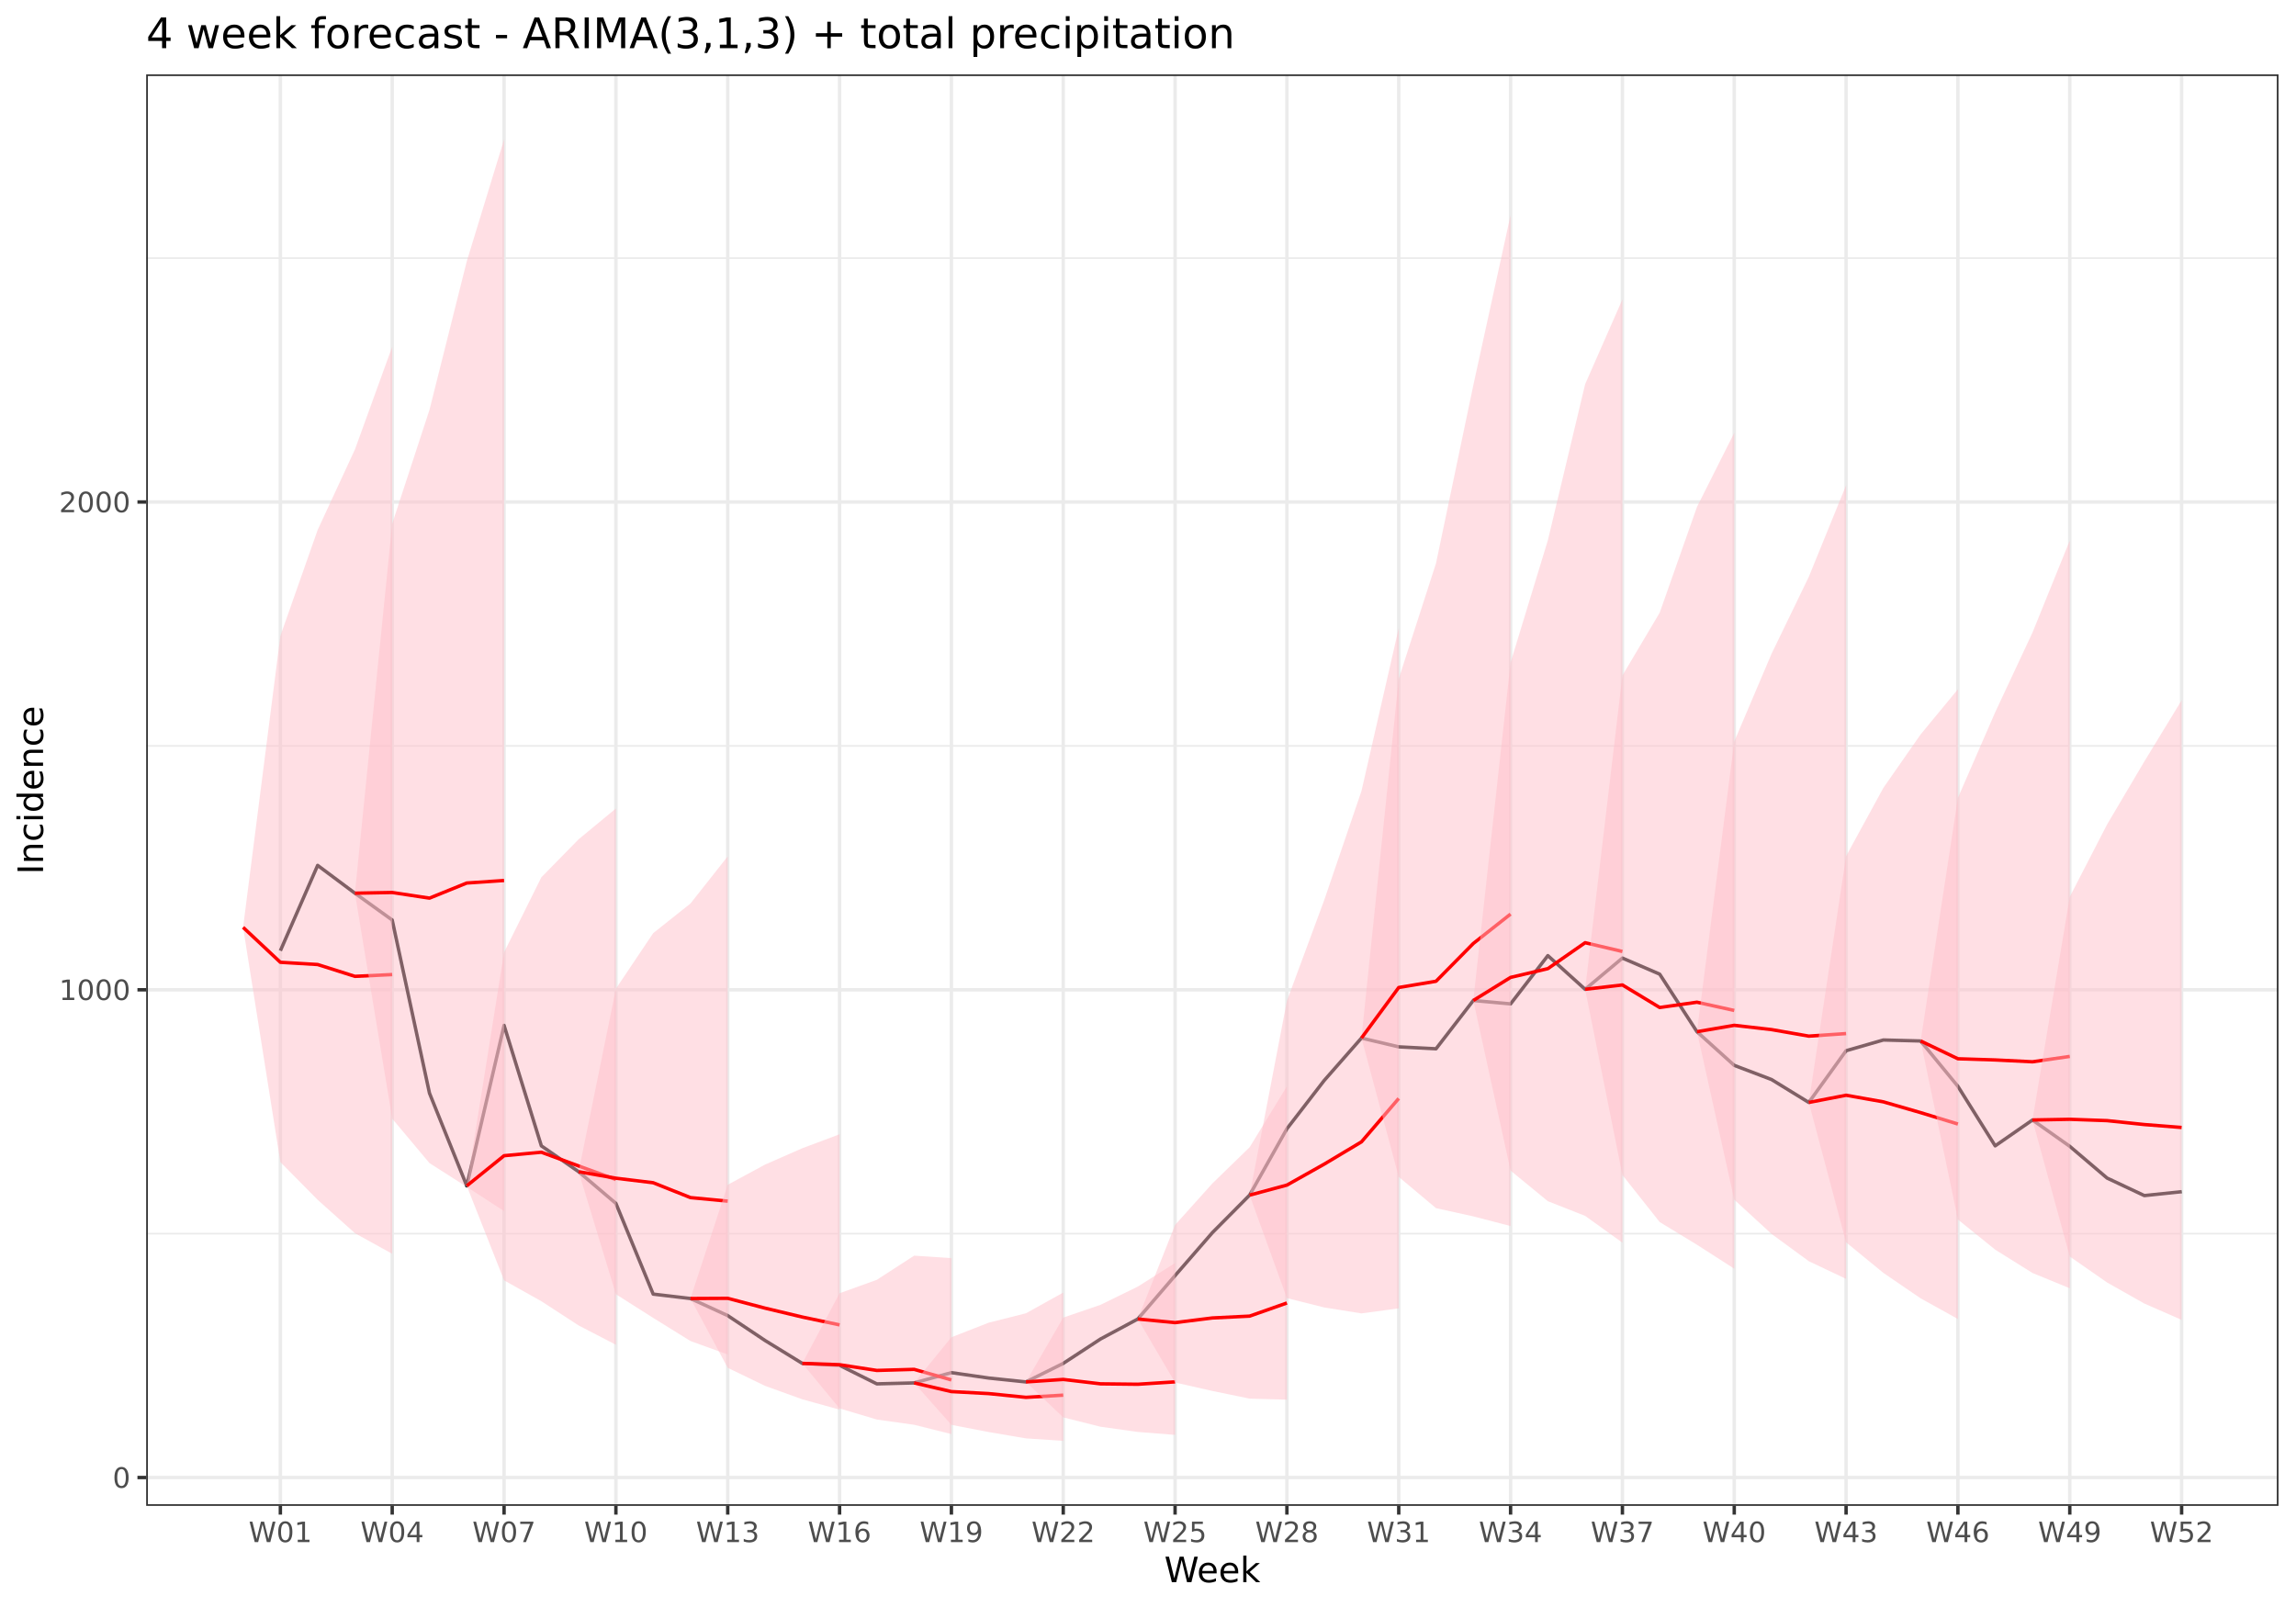
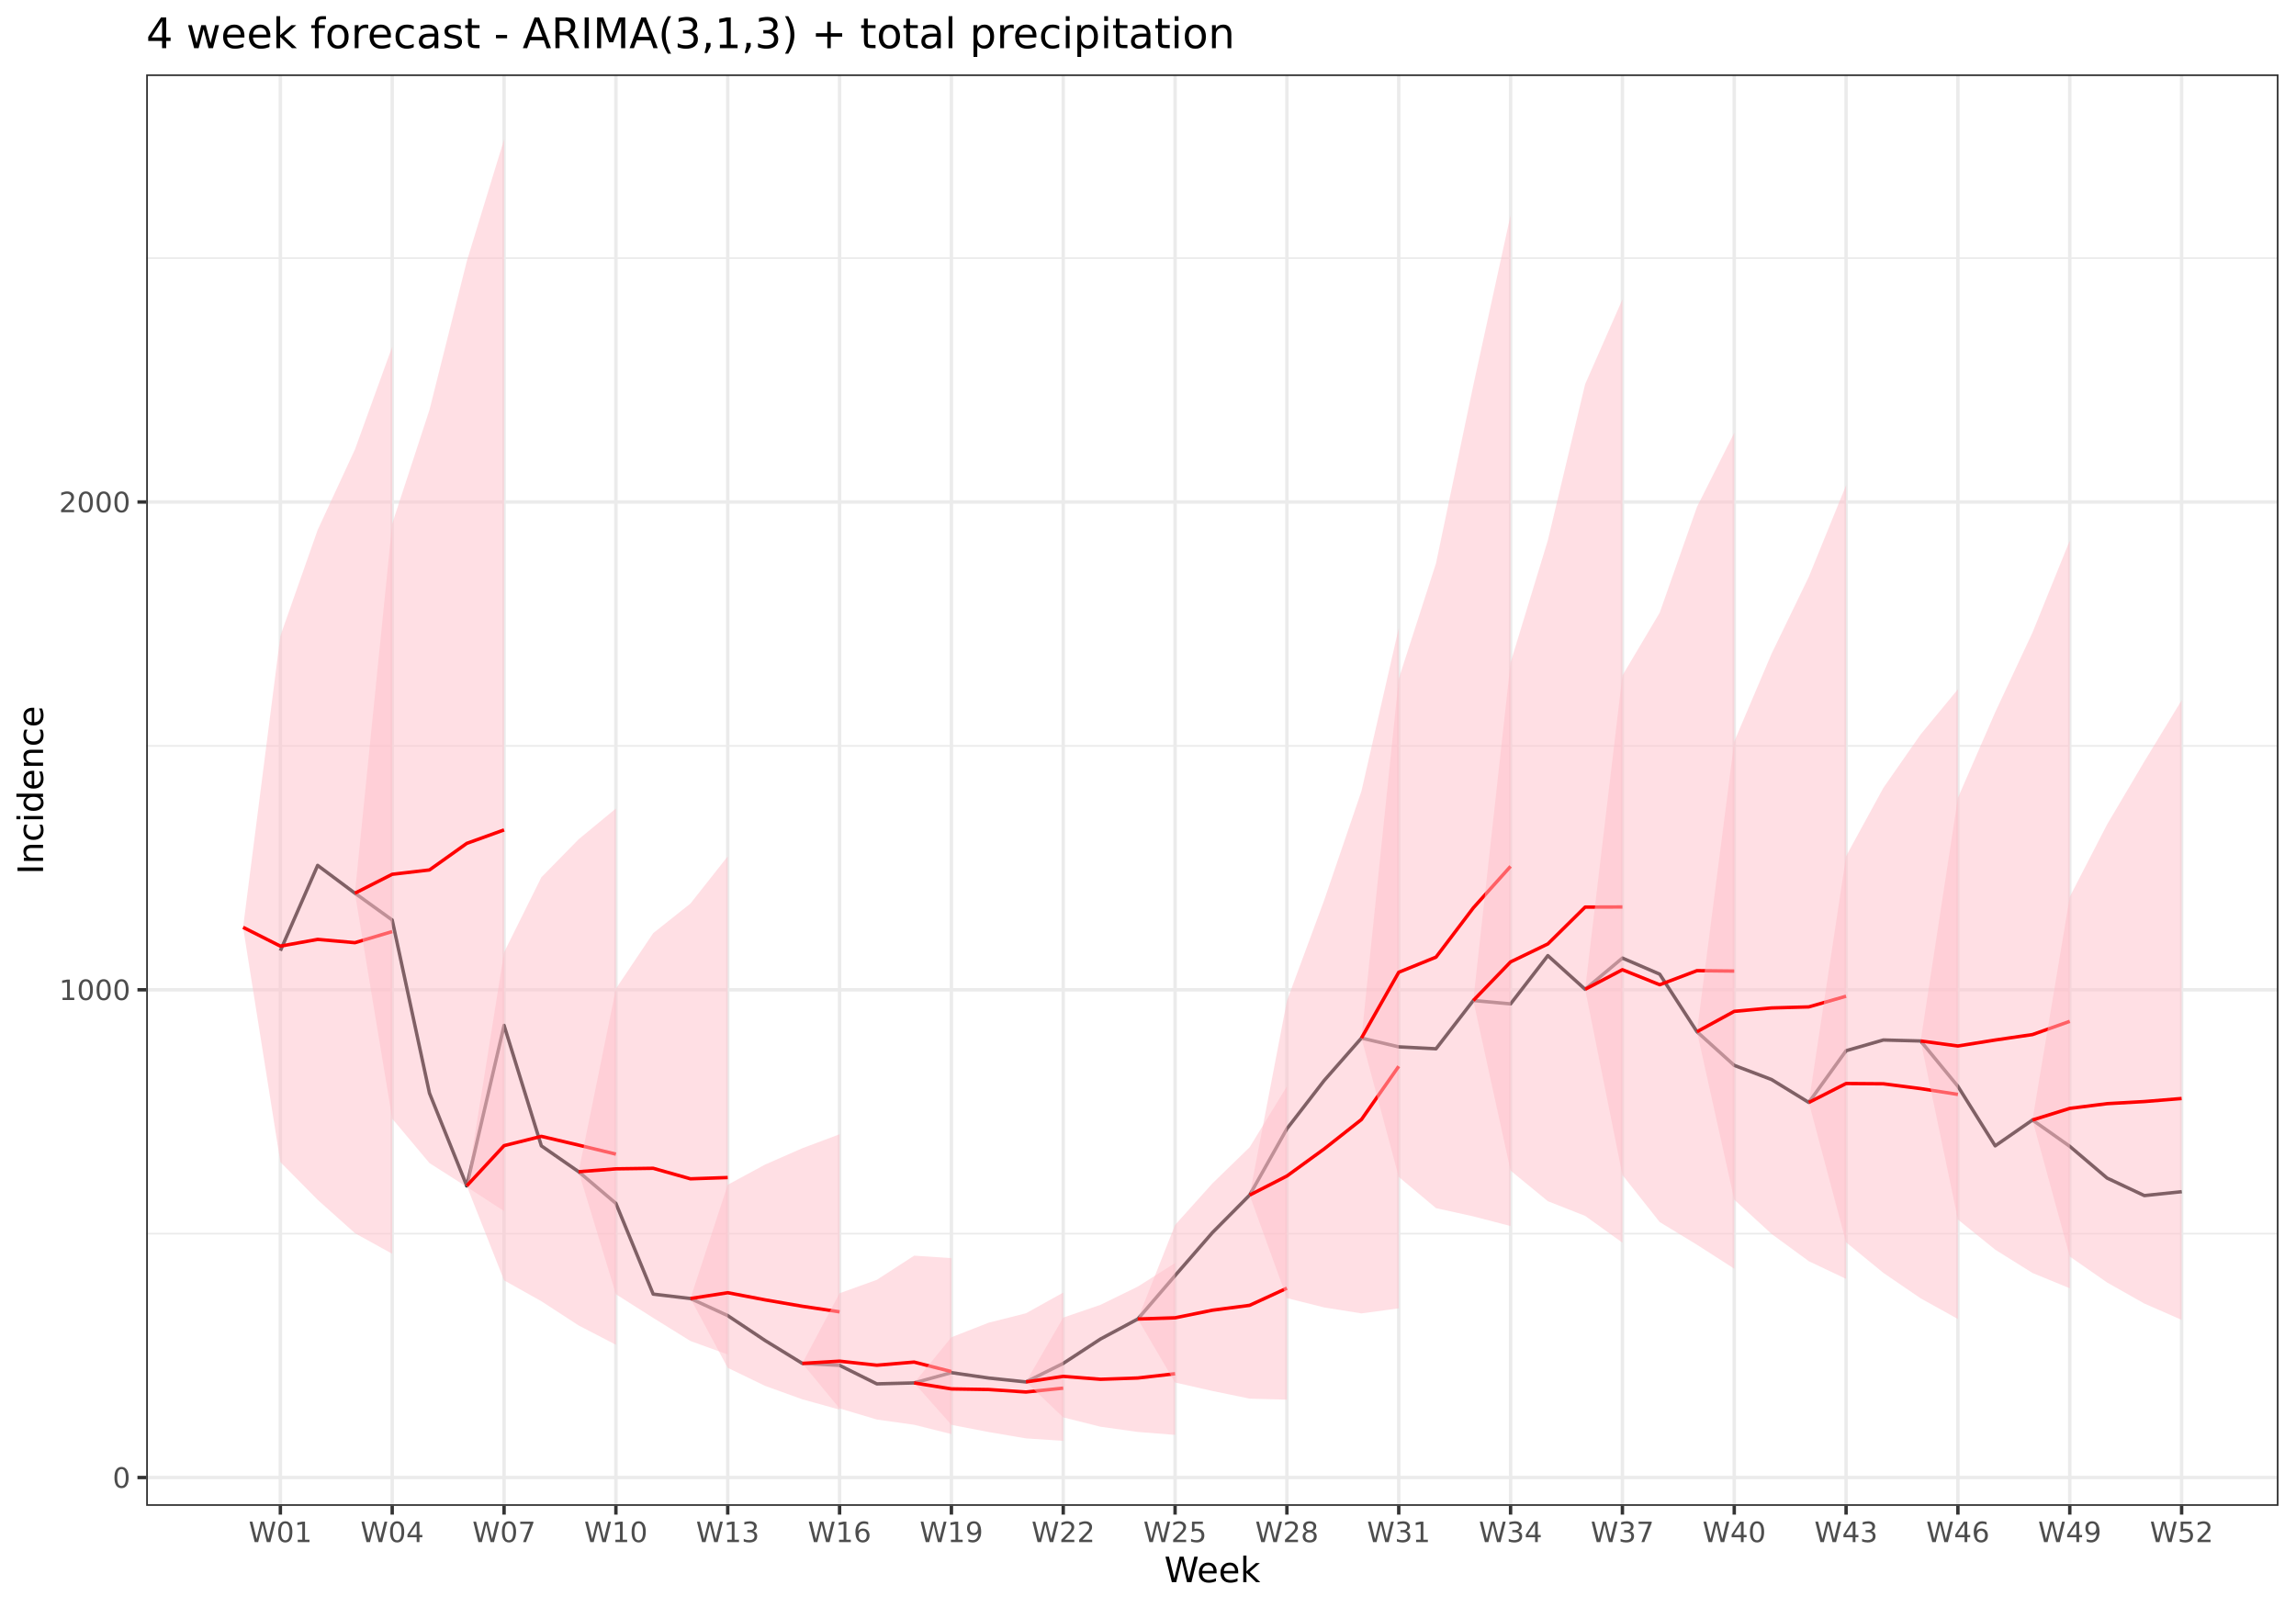
<svg xmlns="http://www.w3.org/2000/svg" class="svglite" width="720.00pt" height="504.00pt" viewBox="0 0 720.00 504.00">
  <defs>
    <style type="text/css">
    .svglite line, .svglite polyline, .svglite polygon, .svglite path, .svglite rect, .svglite circle {
      fill: none;
      stroke: #000000;
      stroke-linecap: round;
      stroke-linejoin: round;
      stroke-miterlimit: 10.00;
    }
    .svglite text {
      white-space: pre;
    }
  </style>
  </defs>
  <rect width="100%" height="100%" style="stroke: none; fill: #FFFFFF;" />
  <defs>
    <clipPath id="cpMC4wMHw3MjAuMDB8MC4wMHw1MDQuMDA=">
      <rect x="0.00" y="0.00" width="720.00" height="504.00" />
    </clipPath>
  </defs>
  <g clip-path="url(#cpMC4wMHw3MjAuMDB8MC4wMHw1MDQuMDA=)">
    <rect x="0.00" y="-0" width="720.00" height="504.00" style="stroke-width: 1.07; stroke: #FFFFFF; fill: #FFFFFF;" />
  </g>
  <defs>
    <clipPath id="cpNDUuODR8NzE0LjUyfDIzLjMyfDQ3Mi4yOQ==">
      <rect x="45.84" y="23.32" width="668.68" height="448.97" />
    </clipPath>
  </defs>
  <g clip-path="url(#cpNDUuODR8NzE0LjUyfDIzLjMyfDQ3Mi4yOQ==)">
    <rect x="45.84" y="23.32" width="668.68" height="448.97" style="stroke-width: 1.07; stroke: none; fill: #FFFFFF;" />
    <polyline points="45.84,386.91 714.52,386.91 " style="stroke-width: 0.53; stroke: #EBEBEB; stroke-linecap: butt;" />
    <polyline points="45.84,233.93 714.52,233.93 " style="stroke-width: 0.53; stroke: #EBEBEB; stroke-linecap: butt;" />
    <polyline points="45.84,80.96 714.52,80.96 " style="stroke-width: 0.53; stroke: #EBEBEB; stroke-linecap: butt;" />
    <polyline points="45.84,463.39 714.52,463.39 " style="stroke-width: 1.07; stroke: #EBEBEB; stroke-linecap: butt;" />
    <polyline points="45.84,310.42 714.52,310.42 " style="stroke-width: 1.07; stroke: #EBEBEB; stroke-linecap: butt;" />
    <polyline points="45.84,157.44 714.52,157.44 " style="stroke-width: 1.07; stroke: #EBEBEB; stroke-linecap: butt;" />
    <polyline points="87.92,472.29 87.92,23.32 " style="stroke-width: 1.07; stroke: #EBEBEB; stroke-linecap: butt;" />
    <polyline points="122.99,472.29 122.99,23.32 " style="stroke-width: 1.07; stroke: #EBEBEB; stroke-linecap: butt;" />
    <polyline points="158.07,472.29 158.07,23.32 " style="stroke-width: 1.07; stroke: #EBEBEB; stroke-linecap: butt;" />
    <polyline points="193.14,472.29 193.14,23.32 " style="stroke-width: 1.07; stroke: #EBEBEB; stroke-linecap: butt;" />
    <polyline points="228.21,472.29 228.21,23.32 " style="stroke-width: 1.07; stroke: #EBEBEB; stroke-linecap: butt;" />
    <polyline points="263.28,472.29 263.28,23.32 " style="stroke-width: 1.07; stroke: #EBEBEB; stroke-linecap: butt;" />
    <polyline points="298.35,472.29 298.35,23.32 " style="stroke-width: 1.07; stroke: #EBEBEB; stroke-linecap: butt;" />
    <polyline points="333.42,472.29 333.42,23.32 " style="stroke-width: 1.07; stroke: #EBEBEB; stroke-linecap: butt;" />
    <polyline points="368.49,472.29 368.49,23.32 " style="stroke-width: 1.07; stroke: #EBEBEB; stroke-linecap: butt;" />
    <polyline points="403.56,472.29 403.56,23.32 " style="stroke-width: 1.07; stroke: #EBEBEB; stroke-linecap: butt;" />
    <polyline points="438.63,472.29 438.63,23.32 " style="stroke-width: 1.07; stroke: #EBEBEB; stroke-linecap: butt;" />
    <polyline points="473.70,472.29 473.70,23.32 " style="stroke-width: 1.07; stroke: #EBEBEB; stroke-linecap: butt;" />
    <polyline points="508.77,472.29 508.77,23.32 " style="stroke-width: 1.07; stroke: #EBEBEB; stroke-linecap: butt;" />
    <polyline points="543.84,472.29 543.84,23.32 " style="stroke-width: 1.07; stroke: #EBEBEB; stroke-linecap: butt;" />
    <polyline points="578.91,472.29 578.91,23.32 " style="stroke-width: 1.07; stroke: #EBEBEB; stroke-linecap: butt;" />
    <polyline points="613.98,472.29 613.98,23.32 " style="stroke-width: 1.07; stroke: #EBEBEB; stroke-linecap: butt;" />
    <polyline points="649.06,472.29 649.06,23.32 " style="stroke-width: 1.07; stroke: #EBEBEB; stroke-linecap: butt;" />
    <polyline points="684.13,472.29 684.13,23.32 " style="stroke-width: 1.07; stroke: #EBEBEB; stroke-linecap: butt;" />
    <polyline points="87.92,298.18 99.61,271.41 111.30,280.13 122.99,288.54 134.68,342.85 146.37,371.91 158.07,321.59 169.76,359.37 181.45,367.48 193.14,377.42 204.83,405.87 216.52,407.25 228.21,412.61 239.90,420.41 251.59,427.60 263.28,428.21 274.97,434.02 286.66,433.72 298.35,430.50 310.04,432.19 321.73,433.41 333.42,427.60 345.11,419.95 356.80,413.68 368.49,400.06 380.18,386.60 391.87,374.82 403.56,354.02 415.25,338.87 426.94,325.56 438.63,328.32 450.32,328.93 462.01,313.78 473.70,314.85 485.39,299.71 497.08,310.27 508.77,300.48 520.46,305.52 532.15,323.57 543.84,334.13 555.53,338.57 567.22,345.76 578.91,329.54 590.60,326.17 602.29,326.48 613.98,340.71 625.67,359.37 637.36,351.26 649.06,359.52 660.75,369.47 672.44,374.97 684.13,373.75 " style="stroke-width: 1.07; stroke-linecap: butt;" />
    <polygon points="76.23,290.84 87.92,199.45 99.61,166.22 111.30,140.97 122.99,108.74 122.99,393.23 111.30,386.76 99.61,376.29 87.92,364.46 76.23,290.84 " style="stroke-width: 0.00; stroke: none; stroke-linecap: butt; fill: #FFC0CB; fill-opacity: 0.50;" />
    <polyline points="76.23,290.84 87.92,199.45 99.61,166.22 111.30,140.97 122.99,108.74 " style="stroke-width: 1.07; stroke: none; stroke-linecap: butt;" />
    <polyline points="122.99,393.23 111.30,386.76 99.61,376.29 87.92,364.46 76.23,290.84 " style="stroke-width: 1.07; stroke: none; stroke-linecap: butt;" />
-     <polyline points="76.23,290.84 87.92,301.80 99.61,302.50 111.30,306.21 122.99,305.65 " style="stroke-width: 1.07; stroke: #FF0000; stroke-linecap: butt;" />
+     <polyline points="76.23,290.84 87.92,296.73 99.61,294.62 111.30,295.65 122.99,292.17 " style="stroke-width: 1.07; stroke: #FF0000; stroke-linecap: butt;" />
    <polygon points="111.30,280.13 122.99,164.26 134.68,128.54 146.37,81.97 158.07,43.73 158.07,379.85 146.37,372.24 134.68,364.78 122.99,350.84 111.30,280.13 " style="stroke-width: 0.00; stroke: none; stroke-linecap: butt; fill: #FFC0CB; fill-opacity: 0.50;" />
    <polyline points="111.30,280.13 122.99,164.26 134.68,128.54 146.37,81.97 158.07,43.73 " style="stroke-width: 1.07; stroke: none; stroke-linecap: butt;" />
    <polyline points="158.07,379.85 146.37,372.24 134.68,364.78 122.99,350.84 111.30,280.13 " style="stroke-width: 1.07; stroke: none; stroke-linecap: butt;" />
-     <polyline points="111.30,280.13 122.99,279.91 134.68,281.68 146.37,276.94 158.07,276.15 " style="stroke-width: 1.07; stroke: #FF0000; stroke-linecap: butt;" />
+     <polyline points="111.30,280.13 122.99,274.20 134.68,272.84 146.37,264.51 158.07,260.28 " style="stroke-width: 1.07; stroke: #FF0000; stroke-linecap: butt;" />
    <polygon points="146.37,371.91 158.07,298.69 169.76,275.15 181.45,263.22 193.14,253.56 193.14,421.76 181.45,415.70 169.76,408.10 158.07,401.55 146.37,371.91 " style="stroke-width: 0.00; stroke: none; stroke-linecap: butt; fill: #FFC0CB; fill-opacity: 0.50;" />
    <polyline points="146.37,371.91 158.07,298.69 169.76,275.15 181.45,263.22 193.14,253.56 " style="stroke-width: 1.07; stroke: none; stroke-linecap: butt;" />
    <polyline points="193.14,421.76 181.45,415.70 169.76,408.10 158.07,401.55 146.37,371.91 " style="stroke-width: 1.07; stroke: none; stroke-linecap: butt;" />
-     <polyline points="146.37,371.91 158.07,362.46 169.76,361.37 181.45,365.68 193.14,369.93 " style="stroke-width: 1.07; stroke: #FF0000; stroke-linecap: butt;" />
+     <polyline points="146.37,371.91 158.07,359.31 169.76,356.39 181.45,359.14 193.14,361.97 " style="stroke-width: 1.07; stroke: #FF0000; stroke-linecap: butt;" />
    <polygon points="181.45,367.48 193.14,310.09 204.83,292.67 216.52,283.37 228.21,268.57 228.21,424.82 216.52,420.58 204.83,413.33 193.14,405.91 181.45,367.48 " style="stroke-width: 0.00; stroke: none; stroke-linecap: butt; fill: #FFC0CB; fill-opacity: 0.50;" />
    <polyline points="181.45,367.48 193.14,310.09 204.83,292.67 216.52,283.37 228.21,268.57 " style="stroke-width: 1.07; stroke: none; stroke-linecap: butt;" />
    <polyline points="228.21,424.82 216.52,420.58 204.83,413.33 193.14,405.91 181.45,367.48 " style="stroke-width: 1.07; stroke: none; stroke-linecap: butt;" />
-     <polyline points="181.45,367.48 193.14,369.52 204.83,370.94 216.52,375.60 228.21,376.71 " style="stroke-width: 1.07; stroke: #FF0000; stroke-linecap: butt;" />
+     <polyline points="181.45,367.48 193.14,366.58 204.83,366.41 216.52,369.71 228.21,369.31 " style="stroke-width: 1.07; stroke: #FF0000; stroke-linecap: butt;" />
    <polygon points="216.52,407.25 228.21,371.58 239.90,365.25 251.59,360.12 263.28,355.74 263.28,442.11 251.59,438.86 239.90,434.64 228.21,428.99 216.52,407.25 " style="stroke-width: 0.00; stroke: none; stroke-linecap: butt; fill: #FFC0CB; fill-opacity: 0.50;" />
    <polyline points="216.52,407.25 228.21,371.58 239.90,365.25 251.59,360.12 263.28,355.74 " style="stroke-width: 1.07; stroke: none; stroke-linecap: butt;" />
    <polyline points="263.28,442.11 251.59,438.86 239.90,434.64 228.21,428.99 216.52,407.25 " style="stroke-width: 1.07; stroke: none; stroke-linecap: butt;" />
-     <polyline points="216.52,407.25 228.21,407.19 239.90,410.27 251.59,413.06 263.28,415.52 " style="stroke-width: 1.07; stroke: #FF0000; stroke-linecap: butt;" />
+     <polyline points="216.52,407.25 228.21,405.43 239.90,407.67 251.59,409.68 263.28,411.43 " style="stroke-width: 1.07; stroke: #FF0000; stroke-linecap: butt;" />
    <polygon points="251.59,427.60 263.28,405.60 274.97,401.38 286.66,393.81 298.35,394.58 298.35,449.77 286.66,446.85 274.97,445.21 263.28,441.72 251.59,427.60 " style="stroke-width: 0.00; stroke: none; stroke-linecap: butt; fill: #FFC0CB; fill-opacity: 0.50;" />
    <polyline points="251.59,427.60 263.28,405.60 274.97,401.38 286.66,393.81 298.35,394.58 " style="stroke-width: 1.07; stroke: none; stroke-linecap: butt;" />
    <polyline points="298.35,449.77 286.66,446.85 274.97,445.21 263.28,441.72 251.59,427.60 " style="stroke-width: 1.07; stroke: none; stroke-linecap: butt;" />
-     <polyline points="251.59,427.60 263.28,428.01 274.97,429.81 286.66,429.47 298.35,432.78 " style="stroke-width: 1.07; stroke: #FF0000; stroke-linecap: butt;" />
+     <polyline points="251.59,427.60 263.28,426.90 274.97,428.17 286.66,427.19 298.35,430.17 " style="stroke-width: 1.07; stroke: #FF0000; stroke-linecap: butt;" />
    <polygon points="286.66,433.72 298.35,419.40 310.04,414.83 321.73,411.88 333.42,405.38 333.42,451.89 321.73,451.12 310.04,449.13 298.35,446.88 286.66,433.72 " style="stroke-width: 0.00; stroke: none; stroke-linecap: butt; fill: #FFC0CB; fill-opacity: 0.50;" />
    <polyline points="286.66,433.72 298.35,419.40 310.04,414.83 321.73,411.88 333.42,405.38 " style="stroke-width: 1.07; stroke: none; stroke-linecap: butt;" />
    <polyline points="333.42,451.89 321.73,451.12 310.04,449.13 298.35,446.88 286.66,433.72 " style="stroke-width: 1.07; stroke: none; stroke-linecap: butt;" />
-     <polyline points="286.66,433.72 298.35,436.44 310.04,437.07 321.73,438.25 333.42,437.56 " style="stroke-width: 1.07; stroke: #FF0000; stroke-linecap: butt;" />
+     <polyline points="286.66,433.72 298.35,435.60 310.04,435.79 321.73,436.57 333.42,435.36 " style="stroke-width: 1.07; stroke: #FF0000; stroke-linecap: butt;" />
    <polygon points="321.73,433.41 333.42,413.23 345.11,409.23 356.80,403.51 368.49,396.11 368.49,450.02 356.80,449.10 345.11,447.46 333.42,444.53 321.73,433.41 " style="stroke-width: 0.00; stroke: none; stroke-linecap: butt; fill: #FFC0CB; fill-opacity: 0.50;" />
    <polyline points="321.73,433.41 333.42,413.23 345.11,409.23 356.80,403.51 368.49,396.11 " style="stroke-width: 1.07; stroke: none; stroke-linecap: butt;" />
    <polyline points="368.49,450.02 356.80,449.10 345.11,447.46 333.42,444.53 321.73,433.41 " style="stroke-width: 1.07; stroke: none; stroke-linecap: butt;" />
-     <polyline points="321.73,433.41 333.42,432.63 345.11,434.01 356.80,434.14 368.49,433.39 " style="stroke-width: 1.07; stroke: #FF0000; stroke-linecap: butt;" />
+     <polyline points="321.73,433.41 333.42,431.67 345.11,432.58 356.80,432.18 368.49,430.84 " style="stroke-width: 1.07; stroke: #FF0000; stroke-linecap: butt;" />
    <polygon points="356.80,413.68 368.49,384.18 380.18,371.17 391.87,359.81 403.56,340.68 403.56,438.97 391.87,438.65 380.18,436.24 368.49,433.60 356.80,413.68 " style="stroke-width: 0.00; stroke: none; stroke-linecap: butt; fill: #FFC0CB; fill-opacity: 0.50;" />
    <polyline points="356.80,413.68 368.49,384.18 380.18,371.17 391.87,359.81 403.56,340.68 " style="stroke-width: 1.07; stroke: none; stroke-linecap: butt;" />
    <polyline points="403.56,438.97 391.87,438.65 380.18,436.24 368.49,433.60 356.80,413.68 " style="stroke-width: 1.07; stroke: none; stroke-linecap: butt;" />
-     <polyline points="356.80,413.68 368.49,414.81 380.18,413.35 391.87,412.77 403.56,408.65 " style="stroke-width: 1.07; stroke: #FF0000; stroke-linecap: butt;" />
+     <polyline points="356.80,413.68 368.49,413.30 380.18,410.92 391.87,409.39 403.56,404.01 " style="stroke-width: 1.07; stroke: #FF0000; stroke-linecap: butt;" />
    <polygon points="391.87,374.82 403.56,313.91 415.25,282.33 426.94,248.10 438.63,196.99 438.63,410.33 426.94,411.92 415.25,410.05 403.56,407.13 391.87,374.82 " style="stroke-width: 0.00; stroke: none; stroke-linecap: butt; fill: #FFC0CB; fill-opacity: 0.50;" />
    <polyline points="391.87,374.82 403.56,313.91 415.25,282.33 426.94,248.10 438.63,196.99 " style="stroke-width: 1.07; stroke: none; stroke-linecap: butt;" />
    <polyline points="438.63,410.33 426.94,411.92 415.25,410.05 403.56,407.13 391.87,374.82 " style="stroke-width: 1.07; stroke: none; stroke-linecap: butt;" />
-     <polyline points="391.87,374.82 403.56,371.68 415.25,365.11 426.94,358.12 438.63,344.50 " style="stroke-width: 1.07; stroke: #FF0000; stroke-linecap: butt;" />
+     <polyline points="391.87,374.82 403.56,368.83 415.25,360.33 426.94,351.11 438.63,334.42 " style="stroke-width: 1.07; stroke: #FF0000; stroke-linecap: butt;" />
    <polygon points="426.94,325.56 438.63,212.89 450.32,176.65 462.01,120.85 473.70,67.46 473.70,384.53 462.01,381.49 450.32,378.91 438.63,369.11 426.94,325.56 " style="stroke-width: 0.00; stroke: none; stroke-linecap: butt; fill: #FFC0CB; fill-opacity: 0.50;" />
    <polyline points="426.94,325.56 438.63,212.89 450.32,176.65 462.01,120.85 473.70,67.46 " style="stroke-width: 1.07; stroke: none; stroke-linecap: butt;" />
    <polyline points="473.70,384.53 462.01,381.49 450.32,378.91 438.63,369.11 426.94,325.56 " style="stroke-width: 1.07; stroke: none; stroke-linecap: butt;" />
-     <polyline points="426.94,325.56 438.63,309.71 450.32,307.75 462.01,295.90 473.70,286.68 " style="stroke-width: 1.07; stroke: #FF0000; stroke-linecap: butt;" />
+     <polyline points="426.94,325.56 438.63,304.93 450.32,300.18 462.01,284.74 473.70,271.71 " style="stroke-width: 1.07; stroke: #FF0000; stroke-linecap: butt;" />
    <polygon points="462.01,313.78 473.70,207.80 485.39,169.45 497.08,120.50 508.77,93.90 508.77,389.73 497.08,381.34 485.39,376.73 473.70,367.14 462.01,313.78 " style="stroke-width: 0.00; stroke: none; stroke-linecap: butt; fill: #FFC0CB; fill-opacity: 0.50;" />
    <polyline points="462.01,313.78 473.70,207.80 485.39,169.45 497.08,120.50 508.77,93.90 " style="stroke-width: 1.07; stroke: none; stroke-linecap: butt;" />
    <polyline points="508.77,389.73 497.08,381.34 485.39,376.73 473.70,367.14 462.01,313.78 " style="stroke-width: 1.07; stroke: none; stroke-linecap: butt;" />
-     <polyline points="462.01,313.78 473.70,306.54 485.39,303.79 497.08,295.66 508.77,298.41 " style="stroke-width: 1.07; stroke: #FF0000; stroke-linecap: butt;" />
+     <polyline points="462.01,313.78 473.70,301.68 485.39,296.04 497.08,284.49 508.77,284.45 " style="stroke-width: 1.07; stroke: #FF0000; stroke-linecap: butt;" />
    <polygon points="497.08,310.27 508.77,211.86 520.46,192.16 532.15,159.00 543.84,135.75 543.84,397.90 532.15,390.39 520.46,383.27 508.77,368.52 497.08,310.27 " style="stroke-width: 0.00; stroke: none; stroke-linecap: butt; fill: #FFC0CB; fill-opacity: 0.50;" />
    <polyline points="497.08,310.27 508.77,211.86 520.46,192.16 532.15,159.00 543.84,135.75 " style="stroke-width: 1.07; stroke: none; stroke-linecap: butt;" />
    <polyline points="543.84,397.90 532.15,390.39 520.46,383.27 508.77,368.52 497.08,310.27 " style="stroke-width: 1.07; stroke: none; stroke-linecap: butt;" />
-     <polyline points="497.08,310.27 508.77,308.91 520.46,315.98 532.15,314.32 543.84,316.91 " style="stroke-width: 1.07; stroke: #FF0000; stroke-linecap: butt;" />
+     <polyline points="497.08,310.27 508.77,304.13 520.46,308.84 532.15,304.43 543.84,304.56 " style="stroke-width: 1.07; stroke: #FF0000; stroke-linecap: butt;" />
    <polygon points="532.15,323.57 543.84,232.57 555.53,205.06 567.22,180.91 578.91,152.20 578.91,401.10 567.22,395.55 555.53,386.99 543.84,376.25 532.15,323.57 " style="stroke-width: 0.00; stroke: none; stroke-linecap: butt; fill: #FFC0CB; fill-opacity: 0.50;" />
    <polyline points="532.15,323.57 543.84,232.57 555.53,205.06 567.22,180.91 578.91,152.20 " style="stroke-width: 1.07; stroke: none; stroke-linecap: butt;" />
    <polyline points="578.91,401.10 567.22,395.55 555.53,386.99 543.84,376.25 532.15,323.57 " style="stroke-width: 1.07; stroke: none; stroke-linecap: butt;" />
-     <polyline points="532.15,323.57 543.84,321.57 555.53,322.91 567.22,324.96 578.91,324.16 " style="stroke-width: 1.07; stroke: #FF0000; stroke-linecap: butt;" />
+     <polyline points="532.15,323.57 543.84,317.19 555.53,316.12 567.22,315.79 578.91,312.44 " style="stroke-width: 1.07; stroke: #FF0000; stroke-linecap: butt;" />
    <polygon points="567.22,345.76 578.91,268.52 590.60,247.10 602.29,230.33 613.98,216.16 613.98,413.68 602.29,407.20 590.60,399.21 578.91,389.63 567.22,345.76 " style="stroke-width: 0.00; stroke: none; stroke-linecap: butt; fill: #FFC0CB; fill-opacity: 0.50;" />
    <polyline points="567.22,345.76 578.91,268.52 590.60,247.10 602.29,230.33 613.98,216.16 " style="stroke-width: 1.07; stroke: none; stroke-linecap: butt;" />
    <polyline points="613.98,413.68 602.29,407.20 590.60,399.21 578.91,389.63 567.22,345.76 " style="stroke-width: 1.07; stroke: none; stroke-linecap: butt;" />
-     <polyline points="567.22,345.76 578.91,343.50 590.60,345.57 602.29,348.95 613.98,352.53 " style="stroke-width: 1.07; stroke: #FF0000; stroke-linecap: butt;" />
+     <polyline points="567.22,345.76 578.91,339.82 590.60,339.91 602.29,341.42 613.98,343.25 " style="stroke-width: 1.07; stroke: #FF0000; stroke-linecap: butt;" />
    <polygon points="602.29,326.48 613.98,250.22 625.67,223.39 637.36,198.40 649.06,169.52 649.06,404.04 637.36,399.24 625.67,391.93 613.98,382.48 602.29,326.48 " style="stroke-width: 0.00; stroke: none; stroke-linecap: butt; fill: #FFC0CB; fill-opacity: 0.50;" />
    <polyline points="602.29,326.48 613.98,250.22 625.67,223.39 637.36,198.40 649.06,169.52 " style="stroke-width: 1.07; stroke: none; stroke-linecap: butt;" />
    <polyline points="649.06,404.04 637.36,399.24 625.67,391.93 613.98,382.48 602.29,326.48 " style="stroke-width: 1.07; stroke: none; stroke-linecap: butt;" />
-     <polyline points="602.29,326.48 613.98,332.06 625.67,332.43 637.36,333.01 649.06,331.32 " style="stroke-width: 1.07; stroke: #FF0000; stroke-linecap: butt;" />
+     <polyline points="602.29,326.48 613.98,328.05 625.67,326.18 637.36,324.47 649.06,320.32 " style="stroke-width: 1.07; stroke: #FF0000; stroke-linecap: butt;" />
    <polygon points="637.36,351.26 649.06,281.26 660.75,258.59 672.44,238.82 684.13,219.64 684.13,413.95 672.44,408.83 660.75,402.22 649.06,394.08 637.36,351.26 " style="stroke-width: 0.00; stroke: none; stroke-linecap: butt; fill: #FFC0CB; fill-opacity: 0.50;" />
    <polyline points="637.36,351.26 649.06,281.26 660.75,258.59 672.44,238.82 684.13,219.64 " style="stroke-width: 1.07; stroke: none; stroke-linecap: butt;" />
    <polyline points="684.13,413.95 672.44,408.83 660.75,402.22 649.06,394.08 637.36,351.26 " style="stroke-width: 1.07; stroke: none; stroke-linecap: butt;" />
-     <polyline points="637.36,351.26 649.06,351.04 660.75,351.46 672.44,352.69 684.13,353.61 " style="stroke-width: 1.07; stroke: #FF0000; stroke-linecap: butt;" />
+     <polyline points="637.36,351.26 649.06,347.62 660.75,346.14 672.44,345.48 684.13,344.52 " style="stroke-width: 1.07; stroke: #FF0000; stroke-linecap: butt;" />
    <rect x="45.84" y="23.32" width="668.68" height="448.97" style="stroke-width: 1.07; stroke: #333333;" />
  </g>
  <g clip-path="url(#cpMC4wMHw3MjAuMDB8MC4wMHw1MDQuMDA=)">
    <text x="40.91" y="466.60" text-anchor="end" style="font-size: 8.80px;fill: #4D4D4D; font-family: &quot;DejaVu Sans&quot;;" textLength="5.59px" lengthAdjust="spacingAndGlyphs">0</text>
    <text x="40.91" y="313.63" text-anchor="end" style="font-size: 8.80px;fill: #4D4D4D; font-family: &quot;DejaVu Sans&quot;;" textLength="22.38px" lengthAdjust="spacingAndGlyphs">1000</text>
    <text x="40.91" y="160.65" text-anchor="end" style="font-size: 8.80px;fill: #4D4D4D; font-family: &quot;DejaVu Sans&quot;;" textLength="22.38px" lengthAdjust="spacingAndGlyphs">2000</text>
    <polyline points="43.10,463.39 45.84,463.39 " style="stroke-width: 1.07; stroke: #333333; stroke-linecap: butt;" />
    <polyline points="43.10,310.42 45.84,310.42 " style="stroke-width: 1.07; stroke: #333333; stroke-linecap: butt;" />
    <polyline points="43.10,157.44 45.84,157.44 " style="stroke-width: 1.07; stroke: #333333; stroke-linecap: butt;" />
    <polyline points="87.92,475.03 87.92,472.29 " style="stroke-width: 1.07; stroke: #333333; stroke-linecap: butt;" />
    <polyline points="122.99,475.03 122.99,472.29 " style="stroke-width: 1.07; stroke: #333333; stroke-linecap: butt;" />
    <polyline points="158.07,475.03 158.07,472.29 " style="stroke-width: 1.07; stroke: #333333; stroke-linecap: butt;" />
    <polyline points="193.14,475.03 193.14,472.29 " style="stroke-width: 1.07; stroke: #333333; stroke-linecap: butt;" />
    <polyline points="228.21,475.03 228.21,472.29 " style="stroke-width: 1.07; stroke: #333333; stroke-linecap: butt;" />
    <polyline points="263.28,475.03 263.28,472.29 " style="stroke-width: 1.07; stroke: #333333; stroke-linecap: butt;" />
    <polyline points="298.35,475.03 298.35,472.29 " style="stroke-width: 1.07; stroke: #333333; stroke-linecap: butt;" />
    <polyline points="333.42,475.03 333.42,472.29 " style="stroke-width: 1.07; stroke: #333333; stroke-linecap: butt;" />
    <polyline points="368.49,475.03 368.49,472.29 " style="stroke-width: 1.07; stroke: #333333; stroke-linecap: butt;" />
    <polyline points="403.56,475.03 403.56,472.29 " style="stroke-width: 1.07; stroke: #333333; stroke-linecap: butt;" />
    <polyline points="438.63,475.03 438.63,472.29 " style="stroke-width: 1.07; stroke: #333333; stroke-linecap: butt;" />
    <polyline points="473.70,475.03 473.70,472.29 " style="stroke-width: 1.07; stroke: #333333; stroke-linecap: butt;" />
    <polyline points="508.77,475.03 508.77,472.29 " style="stroke-width: 1.07; stroke: #333333; stroke-linecap: butt;" />
    <polyline points="543.84,475.03 543.84,472.29 " style="stroke-width: 1.07; stroke: #333333; stroke-linecap: butt;" />
    <polyline points="578.91,475.03 578.91,472.29 " style="stroke-width: 1.07; stroke: #333333; stroke-linecap: butt;" />
    <polyline points="613.98,475.03 613.98,472.29 " style="stroke-width: 1.07; stroke: #333333; stroke-linecap: butt;" />
    <polyline points="649.06,475.03 649.06,472.29 " style="stroke-width: 1.07; stroke: #333333; stroke-linecap: butt;" />
    <polyline points="684.13,475.03 684.13,472.29 " style="stroke-width: 1.07; stroke: #333333; stroke-linecap: butt;" />
    <text x="87.92" y="483.64" text-anchor="middle" style="font-size: 8.80px;fill: #4D4D4D; font-family: &quot;DejaVu Sans&quot;;" textLength="19.89px" lengthAdjust="spacingAndGlyphs">W01</text>
    <text x="122.99" y="483.64" text-anchor="middle" style="font-size: 8.80px;fill: #4D4D4D; font-family: &quot;DejaVu Sans&quot;;" textLength="19.89px" lengthAdjust="spacingAndGlyphs">W04</text>
    <text x="158.07" y="483.64" text-anchor="middle" style="font-size: 8.80px;fill: #4D4D4D; font-family: &quot;DejaVu Sans&quot;;" textLength="19.89px" lengthAdjust="spacingAndGlyphs">W07</text>
    <text x="193.14" y="483.64" text-anchor="middle" style="font-size: 8.80px;fill: #4D4D4D; font-family: &quot;DejaVu Sans&quot;;" textLength="19.89px" lengthAdjust="spacingAndGlyphs">W10</text>
    <text x="228.21" y="483.64" text-anchor="middle" style="font-size: 8.80px;fill: #4D4D4D; font-family: &quot;DejaVu Sans&quot;;" textLength="19.89px" lengthAdjust="spacingAndGlyphs">W13</text>
    <text x="263.28" y="483.64" text-anchor="middle" style="font-size: 8.80px;fill: #4D4D4D; font-family: &quot;DejaVu Sans&quot;;" textLength="19.89px" lengthAdjust="spacingAndGlyphs">W16</text>
    <text x="298.35" y="483.64" text-anchor="middle" style="font-size: 8.80px;fill: #4D4D4D; font-family: &quot;DejaVu Sans&quot;;" textLength="19.89px" lengthAdjust="spacingAndGlyphs">W19</text>
    <text x="333.42" y="483.64" text-anchor="middle" style="font-size: 8.80px;fill: #4D4D4D; font-family: &quot;DejaVu Sans&quot;;" textLength="19.89px" lengthAdjust="spacingAndGlyphs">W22</text>
    <text x="368.49" y="483.64" text-anchor="middle" style="font-size: 8.80px;fill: #4D4D4D; font-family: &quot;DejaVu Sans&quot;;" textLength="19.89px" lengthAdjust="spacingAndGlyphs">W25</text>
    <text x="403.56" y="483.64" text-anchor="middle" style="font-size: 8.80px;fill: #4D4D4D; font-family: &quot;DejaVu Sans&quot;;" textLength="19.89px" lengthAdjust="spacingAndGlyphs">W28</text>
    <text x="438.63" y="483.64" text-anchor="middle" style="font-size: 8.80px;fill: #4D4D4D; font-family: &quot;DejaVu Sans&quot;;" textLength="19.89px" lengthAdjust="spacingAndGlyphs">W31</text>
    <text x="473.70" y="483.64" text-anchor="middle" style="font-size: 8.80px;fill: #4D4D4D; font-family: &quot;DejaVu Sans&quot;;" textLength="19.89px" lengthAdjust="spacingAndGlyphs">W34</text>
    <text x="508.77" y="483.64" text-anchor="middle" style="font-size: 8.80px;fill: #4D4D4D; font-family: &quot;DejaVu Sans&quot;;" textLength="19.89px" lengthAdjust="spacingAndGlyphs">W37</text>
    <text x="543.84" y="483.64" text-anchor="middle" style="font-size: 8.80px;fill: #4D4D4D; font-family: &quot;DejaVu Sans&quot;;" textLength="19.89px" lengthAdjust="spacingAndGlyphs">W40</text>
    <text x="578.91" y="483.64" text-anchor="middle" style="font-size: 8.80px;fill: #4D4D4D; font-family: &quot;DejaVu Sans&quot;;" textLength="19.89px" lengthAdjust="spacingAndGlyphs">W43</text>
    <text x="613.98" y="483.64" text-anchor="middle" style="font-size: 8.80px;fill: #4D4D4D; font-family: &quot;DejaVu Sans&quot;;" textLength="19.89px" lengthAdjust="spacingAndGlyphs">W46</text>
    <text x="649.06" y="483.64" text-anchor="middle" style="font-size: 8.80px;fill: #4D4D4D; font-family: &quot;DejaVu Sans&quot;;" textLength="19.89px" lengthAdjust="spacingAndGlyphs">W49</text>
    <text x="684.13" y="483.64" text-anchor="middle" style="font-size: 8.80px;fill: #4D4D4D; font-family: &quot;DejaVu Sans&quot;;" textLength="19.89px" lengthAdjust="spacingAndGlyphs">W52</text>
    <text x="380.18" y="496.23" text-anchor="middle" style="font-size: 11.00px; font-family: &quot;DejaVu Sans&quot;;" textLength="30.14px" lengthAdjust="spacingAndGlyphs">Week</text>
    <text transform="translate(13.50,247.81) rotate(-90)" text-anchor="middle" style="font-size: 11.00px; font-family: &quot;DejaVu Sans&quot;;" textLength="52.86px" lengthAdjust="spacingAndGlyphs">Incidence</text>
    <text x="45.84" y="15.10" style="font-size: 13.20px; font-family: &quot;DejaVu Sans&quot;;" textLength="341.13px" lengthAdjust="spacingAndGlyphs">4 week forecast - ARIMA(3,1,3) + total precipitation</text>
  </g>
</svg>
